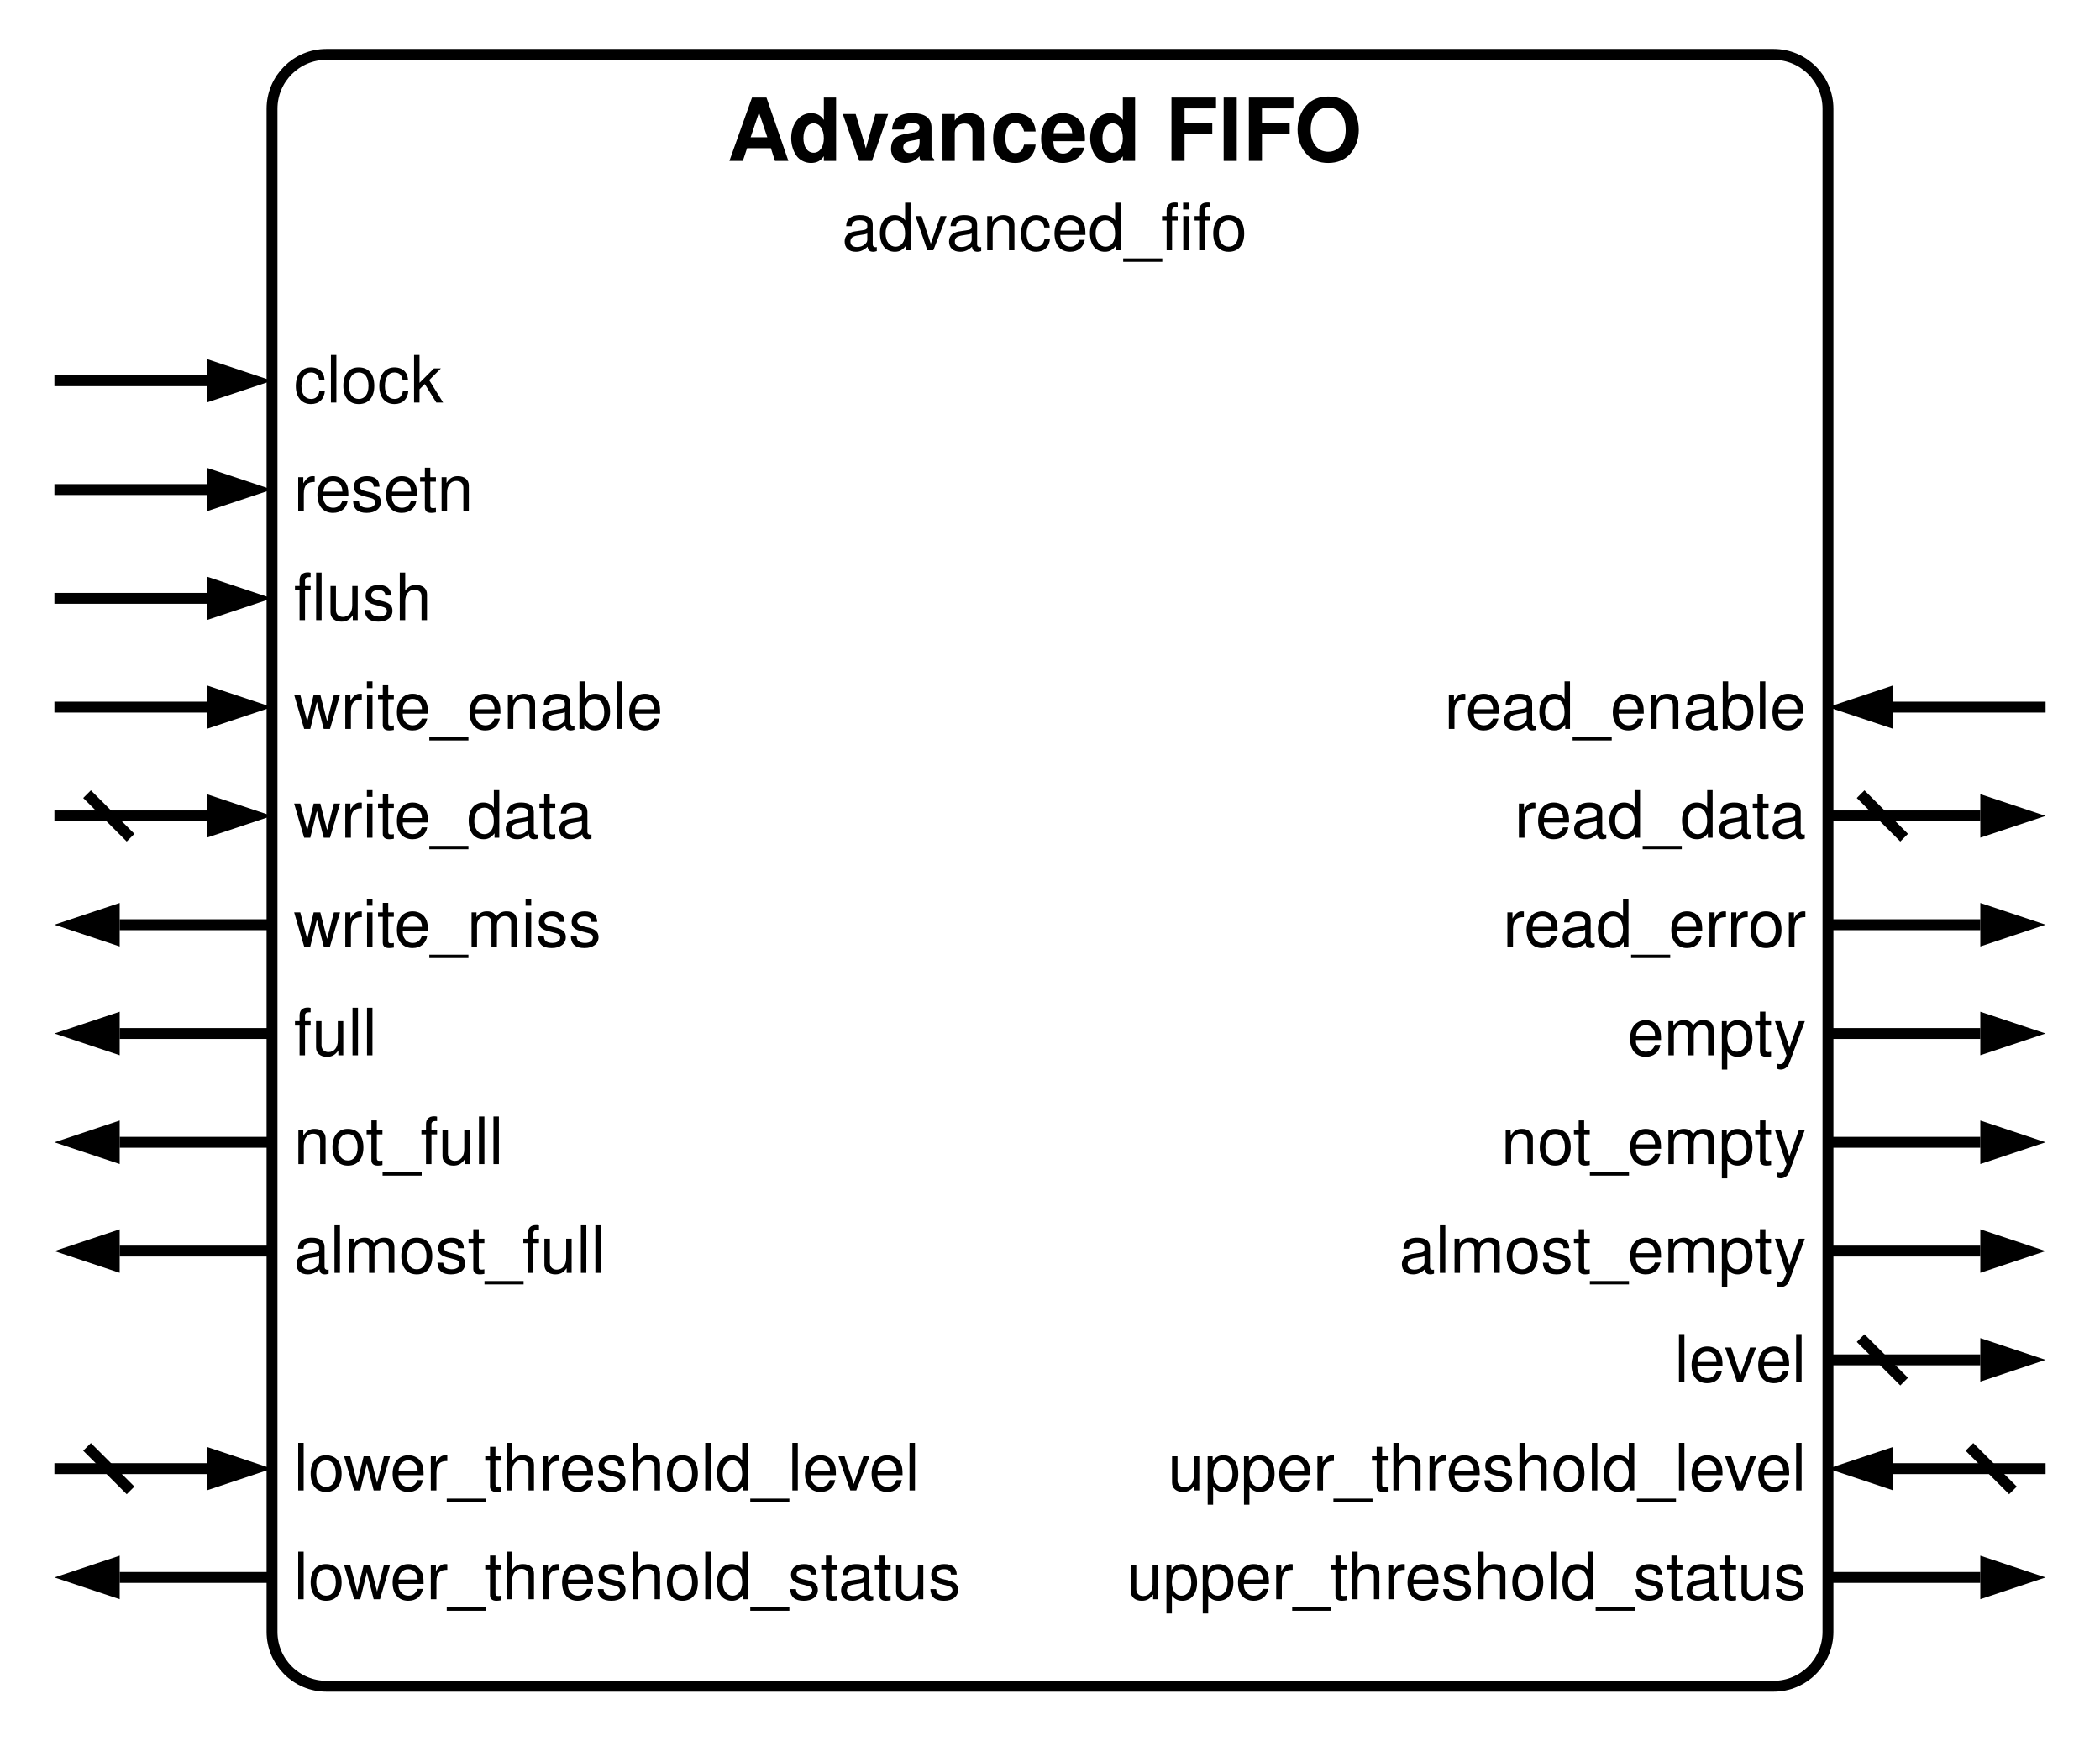
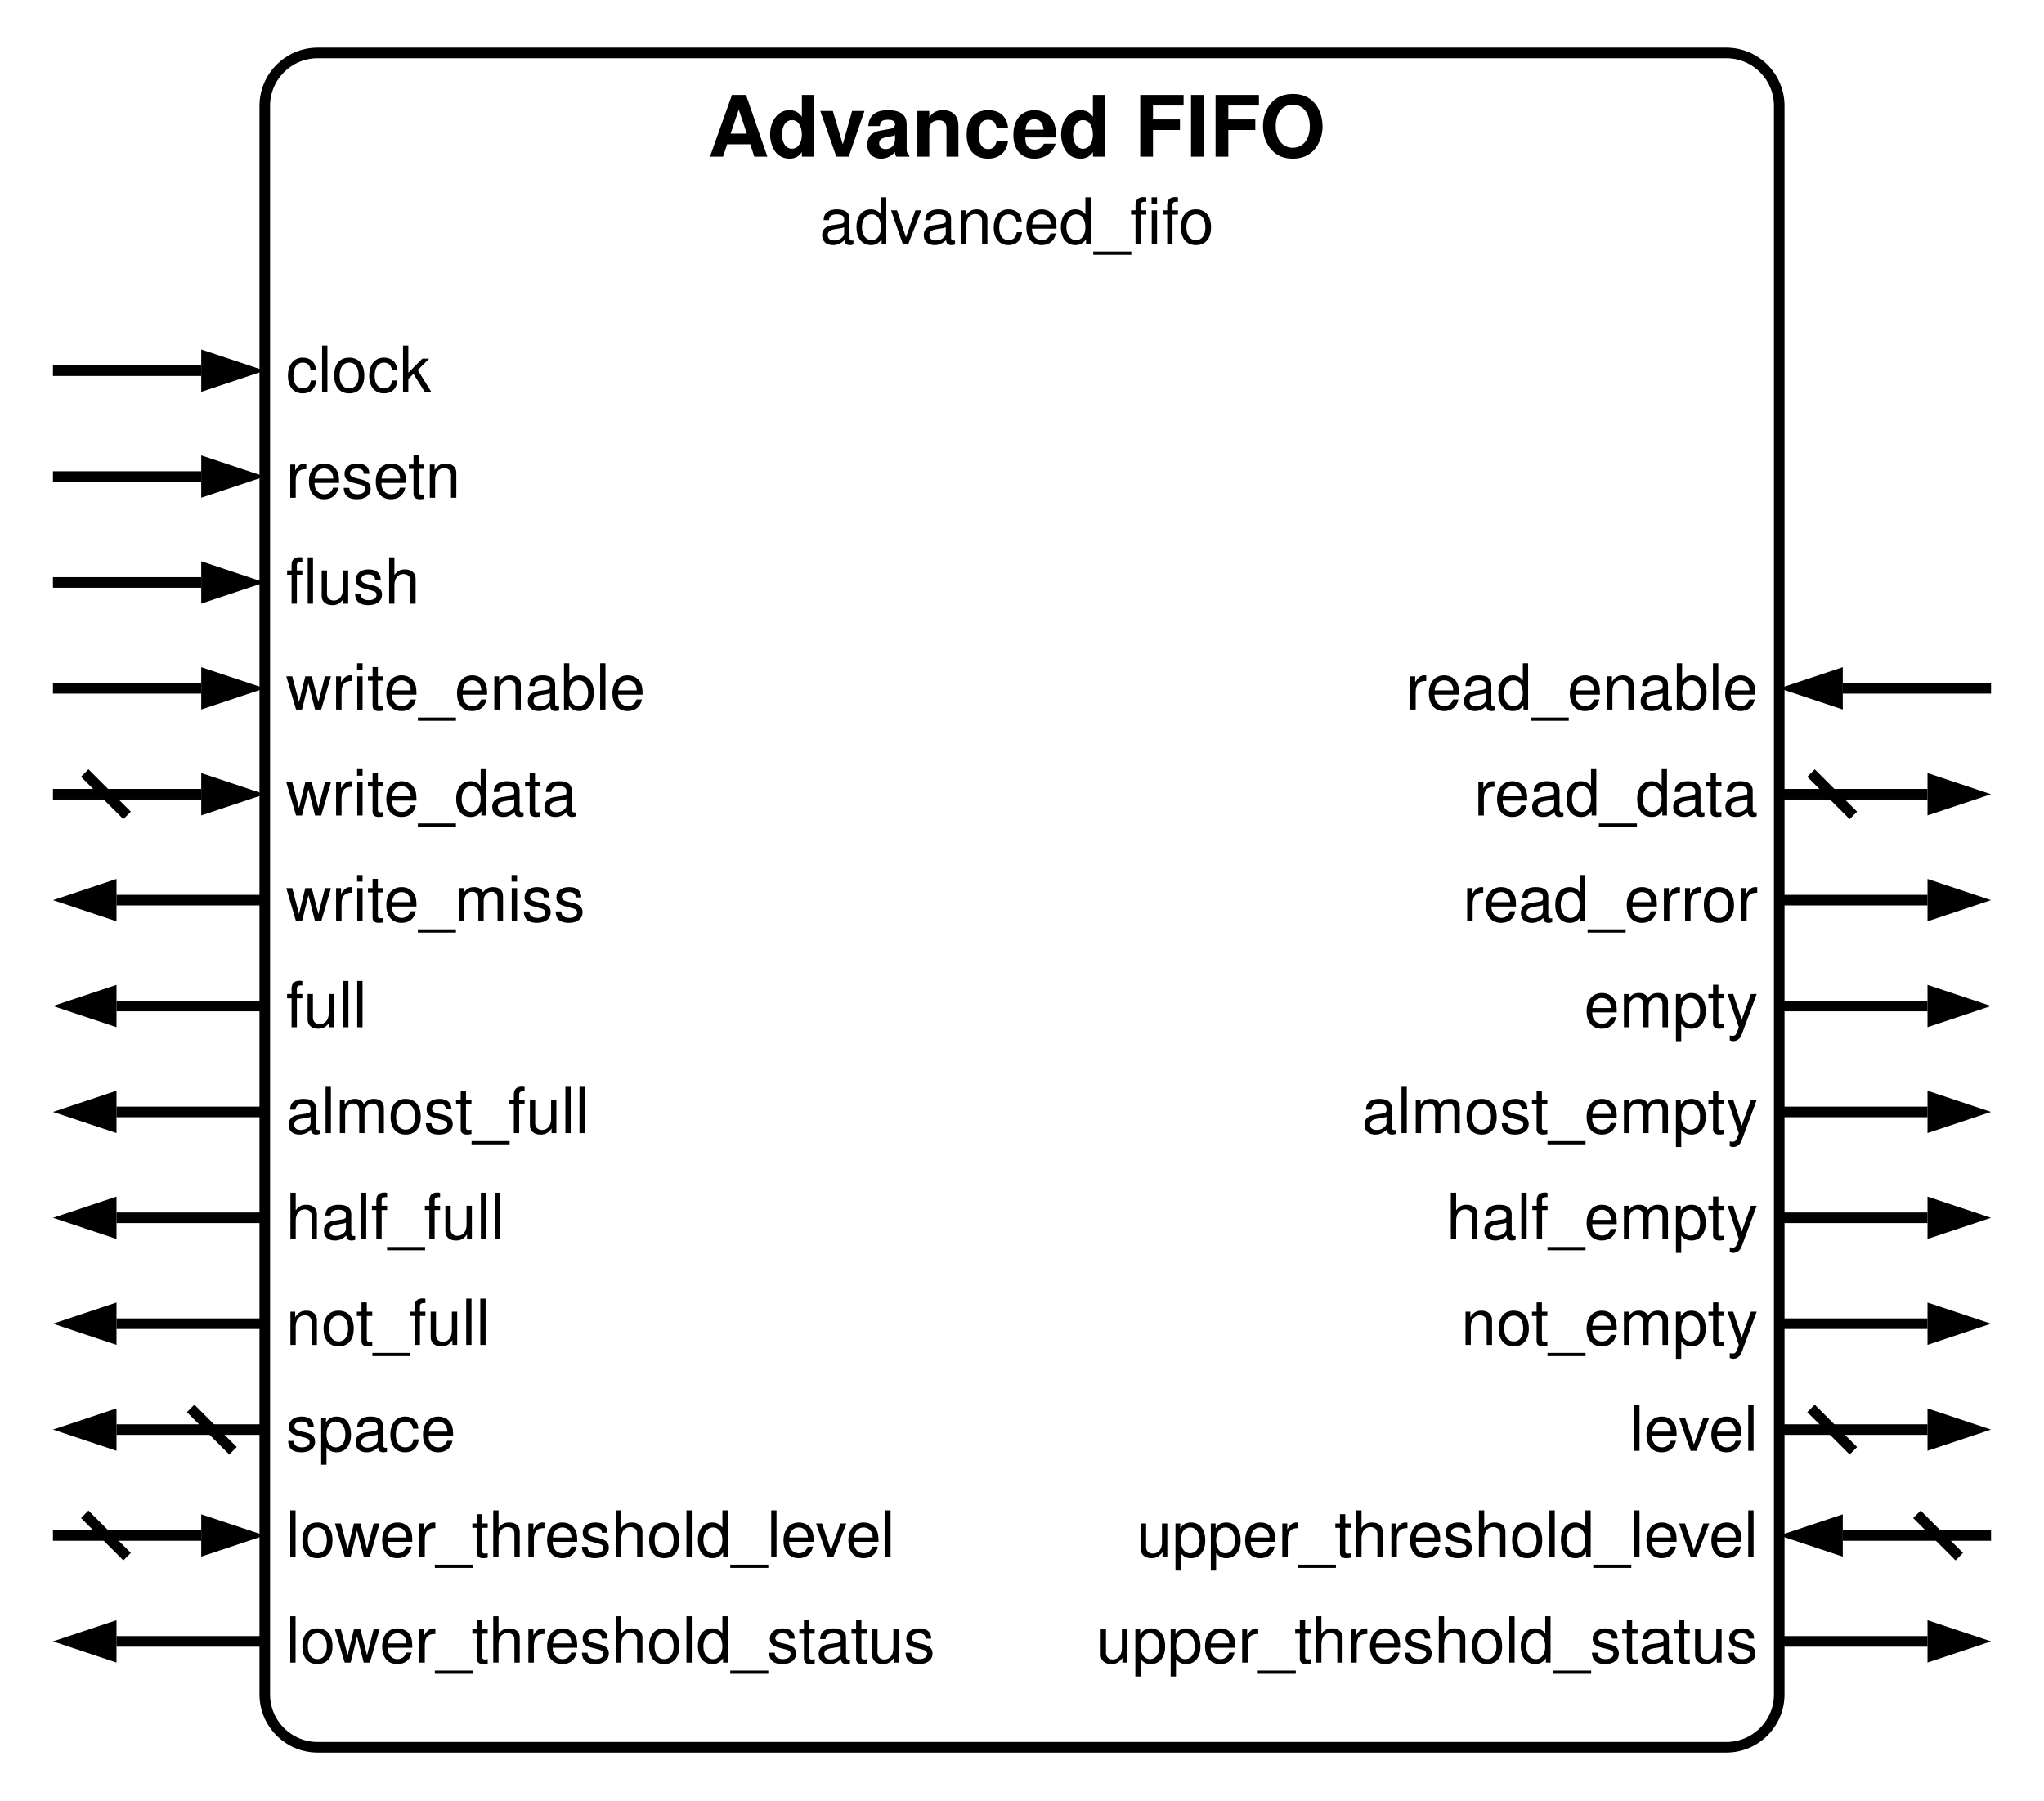
- <svg xmlns="http://www.w3.org/2000/svg" width="386" height="320" viewBox="0 0 193 160">
-   <rect x="25" y="5" width="143" height="150" fill="none" stroke="black" stroke-width="1" rx="5" />
+ <svg xmlns="http://www.w3.org/2000/svg" width="386" height="340" viewBox="0 0 193 170">
+   <rect x="25" y="5" width="143" height="160" fill="none" stroke="black" stroke-width="1" rx="5" />
  <text x="96" y="12" text-anchor="middle" dominant-baseline="middle" font-family="Helvetica" font-size="8" font-weight="bold" fill="black">Advanced FIFO</text>
  <text x="96" y="21" text-anchor="middle" dominant-baseline="middle" font-family="Helvetica" font-size="6" font-weight="regular" fill="black">advanced_fifo</text>
  <text x="27" y="35" text-anchor="start" dominant-baseline="middle" font-family="Helvetica" font-size="6" font-weight="regular" fill="black">clock</text>
  <line x1="19" y1="35" x2="5" y2="35" stroke="black" stroke-width="1" />
  <path d="M 25 35 l -6 +2.0 v -4 z" fill="black" />
  <text x="27" y="45" text-anchor="start" dominant-baseline="middle" font-family="Helvetica" font-size="6" font-weight="regular" fill="black">resetn</text>
  <line x1="19" y1="45" x2="5" y2="45" stroke="black" stroke-width="1" />
  <path d="M 25 45 l -6 +2.0 v -4 z" fill="black" />
  <text x="27" y="55" text-anchor="start" dominant-baseline="middle" font-family="Helvetica" font-size="6" font-weight="regular" fill="black">flush</text>
  <line x1="19" y1="55" x2="5" y2="55" stroke="black" stroke-width="1" />
  <path d="M 25 55 l -6 +2.0 v -4 z" fill="black" />
  <text x="27" y="65" text-anchor="start" dominant-baseline="middle" font-family="Helvetica" font-size="6" font-weight="regular" fill="black">write_enable</text>
  <line x1="19" y1="65" x2="5" y2="65" stroke="black" stroke-width="1" />
  <path d="M 25 65 l -6 +2.0 v -4 z" fill="black" />
  <text x="166" y="65" text-anchor="end" dominant-baseline="middle" font-family="Helvetica" font-size="6" font-weight="regular" fill="black">read_enable</text>
  <line x1="174" y1="65" x2="188" y2="65" stroke="black" stroke-width="1" />
  <path d="M 168 65 l +6 +2.0 v -4 z" fill="black" />
  <text x="27" y="75" text-anchor="start" dominant-baseline="middle" font-family="Helvetica" font-size="6" font-weight="regular" fill="black">write_data</text>
  <line x1="19" y1="75" x2="5" y2="75" stroke="black" stroke-width="1" />
  <path d="M 25 75 l -6 +2.0 v -4 z" fill="black" />
  <line x1="8" y1="73" x2="12" y2="77" stroke="black" stroke-width="1" />
  <text x="166" y="75" text-anchor="end" dominant-baseline="middle" font-family="Helvetica" font-size="6" font-weight="regular" fill="black">read_data</text>
  <line x1="168" y1="75" x2="182" y2="75" stroke="black" stroke-width="1" />
  <path d="M 188 75 l -6 +2.0 v -4 z" fill="black" />
  <line x1="171" y1="73" x2="175" y2="77" stroke="black" stroke-width="1" />
  <text x="27" y="85" text-anchor="start" dominant-baseline="middle" font-family="Helvetica" font-size="6" font-weight="regular" fill="black">write_miss</text>
  <line x1="25" y1="85" x2="11" y2="85" stroke="black" stroke-width="1" />
  <path d="M 5 85 l +6 +2.0 v -4 z" fill="black" />
  <text x="166" y="85" text-anchor="end" dominant-baseline="middle" font-family="Helvetica" font-size="6" font-weight="regular" fill="black">read_error</text>
  <line x1="168" y1="85" x2="182" y2="85" stroke="black" stroke-width="1" />
  <path d="M 188 85 l -6 +2.0 v -4 z" fill="black" />
  <text x="27" y="95" text-anchor="start" dominant-baseline="middle" font-family="Helvetica" font-size="6" font-weight="regular" fill="black">full</text>
  <line x1="25" y1="95" x2="11" y2="95" stroke="black" stroke-width="1" />
  <path d="M 5 95 l +6 +2.0 v -4 z" fill="black" />
  <text x="166" y="95" text-anchor="end" dominant-baseline="middle" font-family="Helvetica" font-size="6" font-weight="regular" fill="black">empty</text>
  <line x1="168" y1="95" x2="182" y2="95" stroke="black" stroke-width="1" />
  <path d="M 188 95 l -6 +2.0 v -4 z" fill="black" />
-   <text x="27" y="105" text-anchor="start" dominant-baseline="middle" font-family="Helvetica" font-size="6" font-weight="regular" fill="black">not_full</text>
+   <text x="27" y="105" text-anchor="start" dominant-baseline="middle" font-family="Helvetica" font-size="6" font-weight="regular" fill="black">almost_full</text>
  <line x1="25" y1="105" x2="11" y2="105" stroke="black" stroke-width="1" />
  <path d="M 5 105 l +6 +2.0 v -4 z" fill="black" />
-   <text x="166" y="105" text-anchor="end" dominant-baseline="middle" font-family="Helvetica" font-size="6" font-weight="regular" fill="black">not_empty</text>
+   <text x="166" y="105" text-anchor="end" dominant-baseline="middle" font-family="Helvetica" font-size="6" font-weight="regular" fill="black">almost_empty</text>
  <line x1="168" y1="105" x2="182" y2="105" stroke="black" stroke-width="1" />
  <path d="M 188 105 l -6 +2.0 v -4 z" fill="black" />
-   <text x="27" y="115" text-anchor="start" dominant-baseline="middle" font-family="Helvetica" font-size="6" font-weight="regular" fill="black">almost_full</text>
+   <text x="27" y="115" text-anchor="start" dominant-baseline="middle" font-family="Helvetica" font-size="6" font-weight="regular" fill="black">half_full</text>
  <line x1="25" y1="115" x2="11" y2="115" stroke="black" stroke-width="1" />
  <path d="M 5 115 l +6 +2.0 v -4 z" fill="black" />
-   <text x="166" y="115" text-anchor="end" dominant-baseline="middle" font-family="Helvetica" font-size="6" font-weight="regular" fill="black">almost_empty</text>
+   <text x="166" y="115" text-anchor="end" dominant-baseline="middle" font-family="Helvetica" font-size="6" font-weight="regular" fill="black">half_empty</text>
  <line x1="168" y1="115" x2="182" y2="115" stroke="black" stroke-width="1" />
  <path d="M 188 115 l -6 +2.0 v -4 z" fill="black" />
-   <text x="166" y="125" text-anchor="end" dominant-baseline="middle" font-family="Helvetica" font-size="6" font-weight="regular" fill="black">level</text>
+   <text x="27" y="125" text-anchor="start" dominant-baseline="middle" font-family="Helvetica" font-size="6" font-weight="regular" fill="black">not_full</text>
+   <line x1="25" y1="125" x2="11" y2="125" stroke="black" stroke-width="1" />
+   <path d="M 5 125 l +6 +2.0 v -4 z" fill="black" />
+   <text x="166" y="125" text-anchor="end" dominant-baseline="middle" font-family="Helvetica" font-size="6" font-weight="regular" fill="black">not_empty</text>
  <line x1="168" y1="125" x2="182" y2="125" stroke="black" stroke-width="1" />
  <path d="M 188 125 l -6 +2.0 v -4 z" fill="black" />
-   <line x1="171" y1="123" x2="175" y2="127" stroke="black" stroke-width="1" />
-   <text x="27" y="135" text-anchor="start" dominant-baseline="middle" font-family="Helvetica" font-size="6" font-weight="regular" fill="black">lower_threshold_level</text>
-   <line x1="19" y1="135" x2="5" y2="135" stroke="black" stroke-width="1" />
-   <path d="M 25 135 l -6 +2.0 v -4 z" fill="black" />
-   <line x1="8" y1="133" x2="12" y2="137" stroke="black" stroke-width="1" />
-   <text x="166" y="135" text-anchor="end" dominant-baseline="middle" font-family="Helvetica" font-size="6" font-weight="regular" fill="black">upper_threshold_level</text>
-   <line x1="174" y1="135" x2="188" y2="135" stroke="black" stroke-width="1" />
-   <path d="M 168 135 l +6 +2.0 v -4 z" fill="black" />
-   <line x1="181" y1="133" x2="185" y2="137" stroke="black" stroke-width="1" />
-   <text x="27" y="145" text-anchor="start" dominant-baseline="middle" font-family="Helvetica" font-size="6" font-weight="regular" fill="black">lower_threshold_status</text>
-   <line x1="25" y1="145" x2="11" y2="145" stroke="black" stroke-width="1" />
-   <path d="M 5 145 l +6 +2.0 v -4 z" fill="black" />
-   <text x="166" y="145" text-anchor="end" dominant-baseline="middle" font-family="Helvetica" font-size="6" font-weight="regular" fill="black">upper_threshold_status</text>
-   <line x1="168" y1="145" x2="182" y2="145" stroke="black" stroke-width="1" />
-   <path d="M 188 145 l -6 +2.0 v -4 z" fill="black" />
+   <text x="27" y="135" text-anchor="start" dominant-baseline="middle" font-family="Helvetica" font-size="6" font-weight="regular" fill="black">space</text>
+   <line x1="25" y1="135" x2="11" y2="135" stroke="black" stroke-width="1" />
+   <path d="M 5 135 l +6 +2.0 v -4 z" fill="black" />
+   <line x1="18" y1="133" x2="22" y2="137" stroke="black" stroke-width="1" />
+   <text x="166" y="135" text-anchor="end" dominant-baseline="middle" font-family="Helvetica" font-size="6" font-weight="regular" fill="black">level</text>
+   <line x1="168" y1="135" x2="182" y2="135" stroke="black" stroke-width="1" />
+   <path d="M 188 135 l -6 +2.0 v -4 z" fill="black" />
+   <line x1="171" y1="133" x2="175" y2="137" stroke="black" stroke-width="1" />
+   <text x="27" y="145" text-anchor="start" dominant-baseline="middle" font-family="Helvetica" font-size="6" font-weight="regular" fill="black">lower_threshold_level</text>
+   <line x1="19" y1="145" x2="5" y2="145" stroke="black" stroke-width="1" />
+   <path d="M 25 145 l -6 +2.0 v -4 z" fill="black" />
+   <line x1="8" y1="143" x2="12" y2="147" stroke="black" stroke-width="1" />
+   <text x="166" y="145" text-anchor="end" dominant-baseline="middle" font-family="Helvetica" font-size="6" font-weight="regular" fill="black">upper_threshold_level</text>
+   <line x1="174" y1="145" x2="188" y2="145" stroke="black" stroke-width="1" />
+   <path d="M 168 145 l +6 +2.0 v -4 z" fill="black" />
+   <line x1="181" y1="143" x2="185" y2="147" stroke="black" stroke-width="1" />
+   <text x="27" y="155" text-anchor="start" dominant-baseline="middle" font-family="Helvetica" font-size="6" font-weight="regular" fill="black">lower_threshold_status</text>
+   <line x1="25" y1="155" x2="11" y2="155" stroke="black" stroke-width="1" />
+   <path d="M 5 155 l +6 +2.0 v -4 z" fill="black" />
+   <text x="166" y="155" text-anchor="end" dominant-baseline="middle" font-family="Helvetica" font-size="6" font-weight="regular" fill="black">upper_threshold_status</text>
+   <line x1="168" y1="155" x2="182" y2="155" stroke="black" stroke-width="1" />
+   <path d="M 188 155 l -6 +2.0 v -4 z" fill="black" />
  <style>
      @media (prefers-color-scheme: dark) {
        :root {
          filter: invert(100%) hue-rotate(180deg);
        }
      }
    </style>
</svg>
